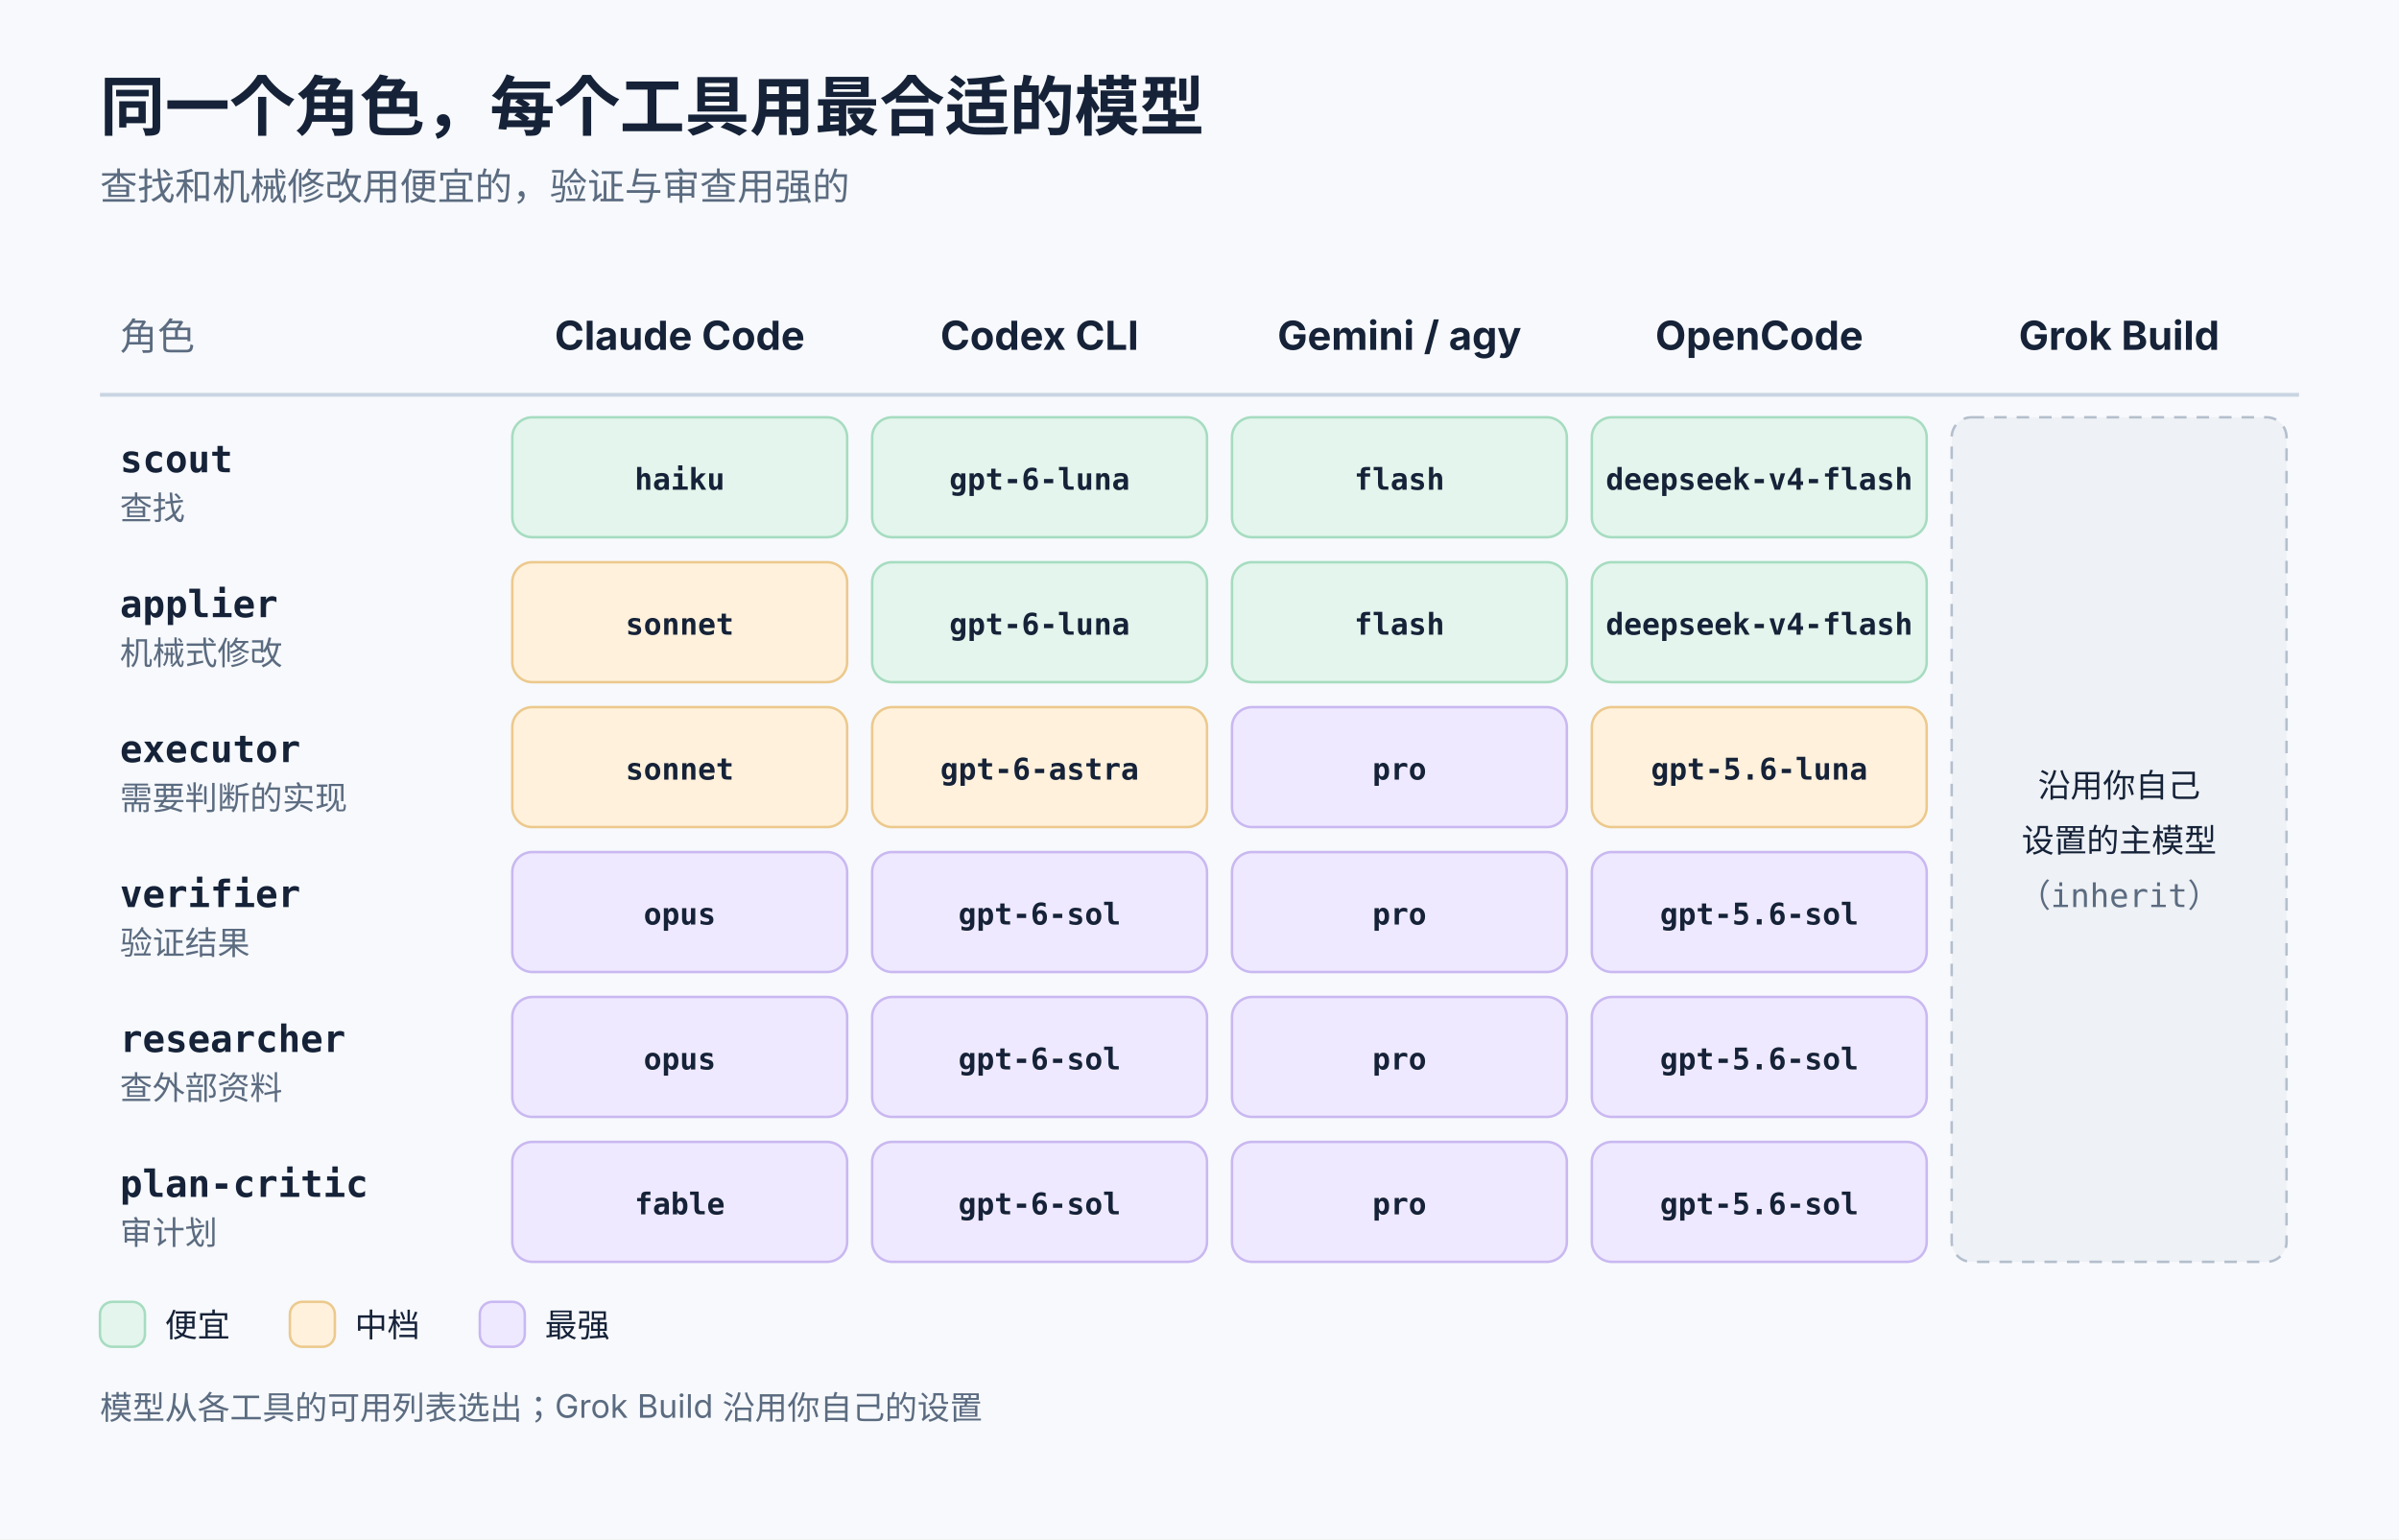
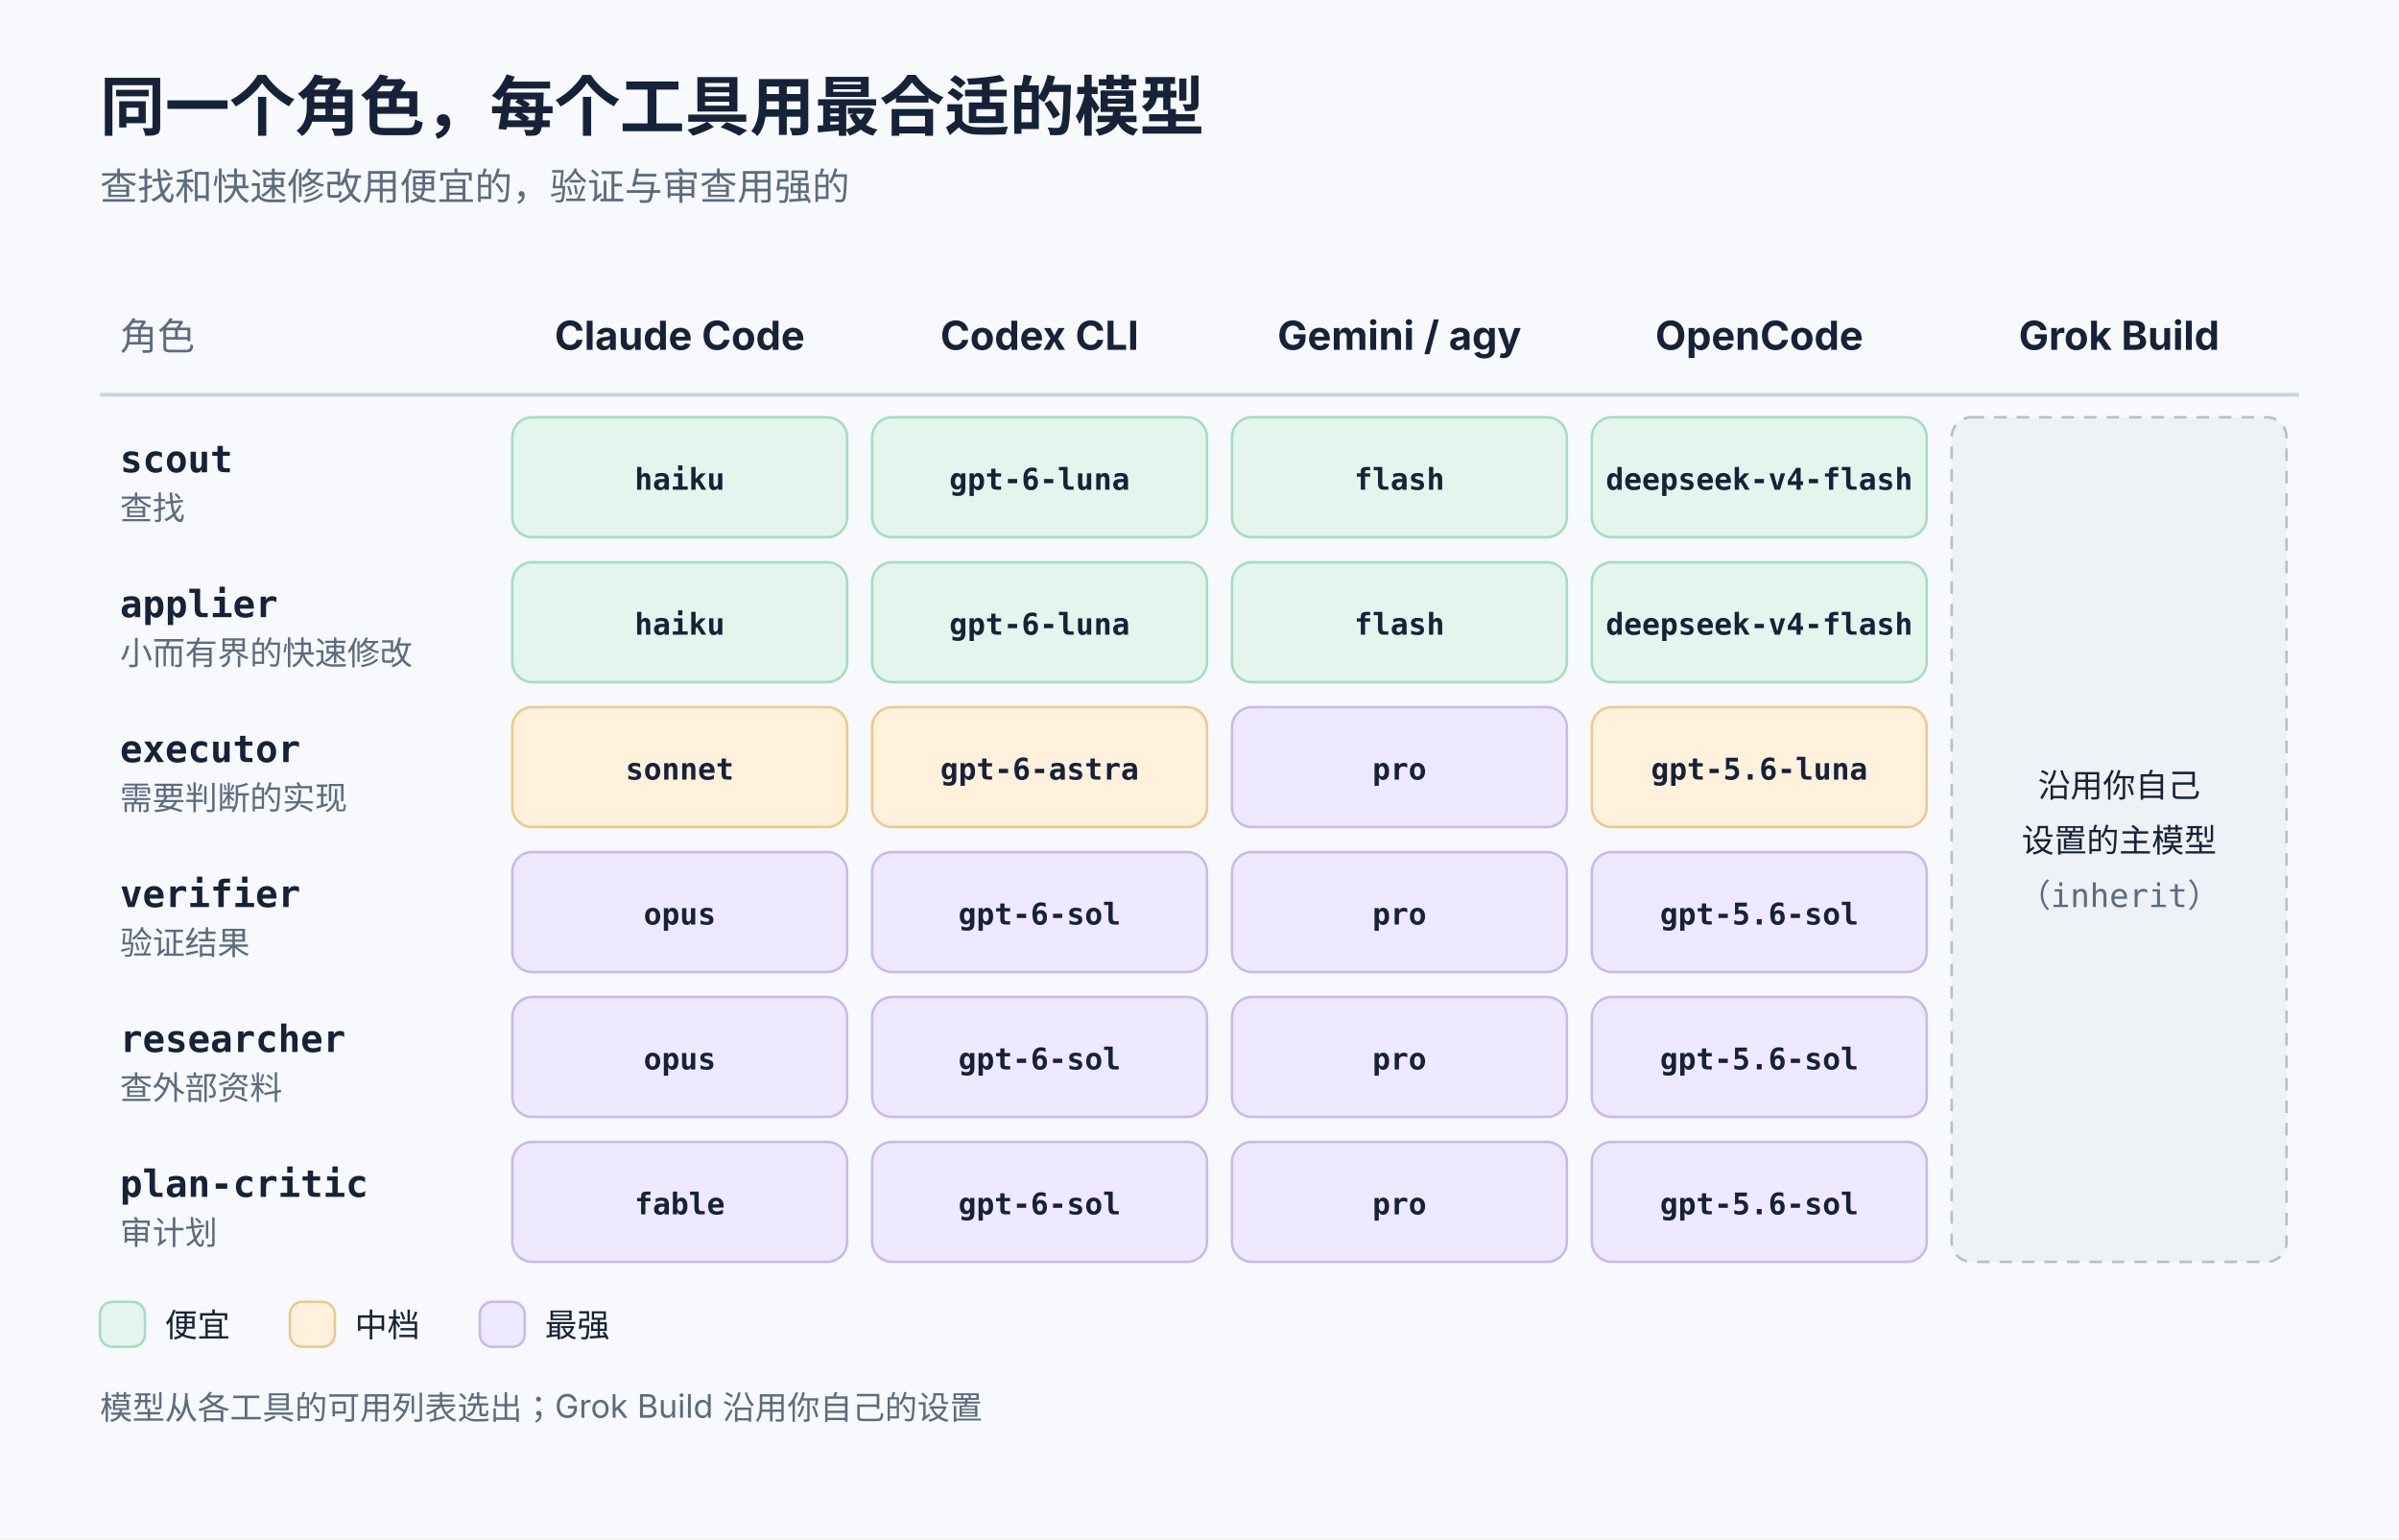
<svg xmlns="http://www.w3.org/2000/svg" viewBox="0 0 960 616" width="960" height="616" role="img" aria-labelledby="ttl dsc" font-family="-apple-system, BlinkMacSystemFont, &quot;Noto Sans SC&quot;, &quot;PingFang SC&quot;, &quot;Microsoft YaHei&quot;, system-ui, sans-serif">
  <style>
.bg{fill:#f7f9fc}.fg{fill:#152238}.muted{fill:#5b6b80}.ln{stroke:#c9d4e2;fill:none;stroke-width:1.5}
.card{fill:#fff;stroke:#c9d4e2;stroke-width:1.2}
.sb{fill:#eaf0ff;stroke:#a9bff5}.sg{fill:#e3f5ec;stroke:#a6dcc0}.sa{fill:#fff1dc;stroke:#ecc98d}.sp{fill:#efe9ff;stroke:#c9b8f1}.sr{fill:#fde8e8;stroke:#eeb0b0}.sx{fill:#eef1f5;stroke:#b4bfcd;stroke-dasharray:5 4}
.ar{stroke:#5b6b80;stroke-width:1.8;fill:none}.arh{fill:#5b6b80}
.t{font-weight:700;font-size:26px}.st{font-size:15px}.h{font-weight:700;font-size:16px}.b{font-size:15px}.sm{font-size:13px}.xs{font-size:12px}
.mono{font-family:ui-monospace,SFMono-Regular,Menlo,Consolas,monospace}
.bold{font-weight:700}
@media (prefers-color-scheme: dark){
.bg{fill:#101827}.fg{fill:#f3f6fb}.muted{fill:#a9b6c8}.ln{stroke:#3a4a60}
.card{fill:#172235;stroke:#3a4a60}
.sb{fill:#1b2d59;stroke:#4f74c4}.sg{fill:#173d2e;stroke:#3f9470}.sa{fill:#473219;stroke:#a07a43}.sp{fill:#2d2247;stroke:#7059a8}.sr{fill:#4a2323;stroke:#a35a5a}.sx{fill:#1d2838;stroke:#5d6d82}
.ar{stroke:#a9b6c8}.arh{fill:#a9b6c8}}
</style>
  <rect width="960" height="616" class="bg" />
  <text x="40" y="52" class="t fg" text-anchor="start">同一个角色，每个工具用最合适的模型</text>
-   <text x="40" y="80" class="st muted" text-anchor="start">查找和机械修改用便宜的，验证与审查用强的</text>
+   <text x="40" y="80" class="st muted" text-anchor="start">查找和快速修改用便宜的，验证与审查用强的</text>
  <text x="48" y="140.0" class="b muted" text-anchor="start">角色</text>
  <text x="272.0" y="140.0" class="h fg" text-anchor="middle">Claude Code</text>
  <text x="416.0" y="140.0" class="h fg" text-anchor="middle">Codex CLI</text>
  <text x="560.0" y="140.0" class="h fg" text-anchor="middle">Gemini / agy</text>
  <text x="704.0" y="140.0" class="h fg" text-anchor="middle">OpenCode</text>
  <text x="848.0" y="140.0" class="h fg" text-anchor="middle">Grok Build</text>
  <path d="M40 158 H920" class="ln" />
  <text x="48" y="189" class="b mono bold fg" text-anchor="start">scout</text>
  <text x="48" y="208" class="sm muted" text-anchor="start">查找</text>
  <rect x="205" y="167" width="134" height="48" rx="8" class="sg" />
  <text x="272.0" y="196.0" class="xs mono bold fg" text-anchor="middle">haiku</text>
  <rect x="349" y="167" width="134" height="48" rx="8" class="sg" />
  <text x="416.0" y="196.0" class="xs mono bold fg" text-anchor="middle">gpt-6-luna</text>
  <rect x="493" y="167" width="134" height="48" rx="8" class="sg" />
  <text x="560.0" y="196.0" class="xs mono bold fg" text-anchor="middle">flash</text>
  <rect x="637" y="167" width="134" height="48" rx="8" class="sg" />
  <text x="704.0" y="196.0" class="xs mono bold fg" text-anchor="middle">deepseek-v4-flash</text>
  <text x="48" y="247" class="b mono bold fg" text-anchor="start">applier</text>
-   <text x="48" y="266" class="sm muted" text-anchor="start">机械式修改</text>
-   <rect x="205" y="225" width="134" height="48" rx="8" class="sa" />
-   <text x="272.0" y="254.0" class="xs mono bold fg" text-anchor="middle">sonnet</text>
+   <text x="48" y="266" class="sm muted" text-anchor="start">小而有界的快速修改</text>
+   <rect x="205" y="225" width="134" height="48" rx="8" class="sg" />
+   <text x="272.0" y="254.0" class="xs mono bold fg" text-anchor="middle">haiku</text>
  <rect x="349" y="225" width="134" height="48" rx="8" class="sg" />
  <text x="416.0" y="254.0" class="xs mono bold fg" text-anchor="middle">gpt-6-luna</text>
  <rect x="493" y="225" width="134" height="48" rx="8" class="sg" />
  <text x="560.0" y="254.0" class="xs mono bold fg" text-anchor="middle">flash</text>
  <rect x="637" y="225" width="134" height="48" rx="8" class="sg" />
  <text x="704.0" y="254.0" class="xs mono bold fg" text-anchor="middle">deepseek-v4-flash</text>
  <text x="48" y="305" class="b mono bold fg" text-anchor="start">executor</text>
  <text x="48" y="324" class="sm muted" text-anchor="start">需要判断的实现</text>
  <rect x="205" y="283" width="134" height="48" rx="8" class="sa" />
  <text x="272.0" y="312.0" class="xs mono bold fg" text-anchor="middle">sonnet</text>
  <rect x="349" y="283" width="134" height="48" rx="8" class="sa" />
  <text x="416.0" y="312.0" class="xs mono bold fg" text-anchor="middle">gpt-6-astra</text>
  <rect x="493" y="283" width="134" height="48" rx="8" class="sp" />
  <text x="560.0" y="312.0" class="xs mono bold fg" text-anchor="middle">pro</text>
  <rect x="637" y="283" width="134" height="48" rx="8" class="sa" />
  <text x="704.0" y="312.0" class="xs mono bold fg" text-anchor="middle">gpt-5.6-luna</text>
  <text x="48" y="363" class="b mono bold fg" text-anchor="start">verifier</text>
  <text x="48" y="382" class="sm muted" text-anchor="start">验证结果</text>
  <rect x="205" y="341" width="134" height="48" rx="8" class="sp" />
  <text x="272.0" y="370.0" class="xs mono bold fg" text-anchor="middle">opus</text>
  <rect x="349" y="341" width="134" height="48" rx="8" class="sp" />
  <text x="416.0" y="370.0" class="xs mono bold fg" text-anchor="middle">gpt-6-sol</text>
  <rect x="493" y="341" width="134" height="48" rx="8" class="sp" />
  <text x="560.0" y="370.0" class="xs mono bold fg" text-anchor="middle">pro</text>
  <rect x="637" y="341" width="134" height="48" rx="8" class="sp" />
  <text x="704.0" y="370.0" class="xs mono bold fg" text-anchor="middle">gpt-5.6-sol</text>
  <text x="48" y="421" class="b mono bold fg" text-anchor="start">researcher</text>
  <text x="48" y="440" class="sm muted" text-anchor="start">查外部资料</text>
  <rect x="205" y="399" width="134" height="48" rx="8" class="sp" />
  <text x="272.0" y="428.0" class="xs mono bold fg" text-anchor="middle">opus</text>
  <rect x="349" y="399" width="134" height="48" rx="8" class="sp" />
  <text x="416.0" y="428.0" class="xs mono bold fg" text-anchor="middle">gpt-6-sol</text>
  <rect x="493" y="399" width="134" height="48" rx="8" class="sp" />
  <text x="560.0" y="428.0" class="xs mono bold fg" text-anchor="middle">pro</text>
  <rect x="637" y="399" width="134" height="48" rx="8" class="sp" />
  <text x="704.0" y="428.0" class="xs mono bold fg" text-anchor="middle">gpt-5.6-sol</text>
  <text x="48" y="479" class="b mono bold fg" text-anchor="start">plan-critic</text>
  <text x="48" y="498" class="sm muted" text-anchor="start">审计划</text>
  <rect x="205" y="457" width="134" height="48" rx="8" class="sp" />
  <text x="272.0" y="486.0" class="xs mono bold fg" text-anchor="middle">fable</text>
  <rect x="349" y="457" width="134" height="48" rx="8" class="sp" />
  <text x="416.0" y="486.0" class="xs mono bold fg" text-anchor="middle">gpt-6-sol</text>
  <rect x="493" y="457" width="134" height="48" rx="8" class="sp" />
  <text x="560.0" y="486.0" class="xs mono bold fg" text-anchor="middle">pro</text>
  <rect x="637" y="457" width="134" height="48" rx="8" class="sp" />
  <text x="704.0" y="486.0" class="xs mono bold fg" text-anchor="middle">gpt-5.6-sol</text>
  <rect x="781" y="167" width="134" height="338" rx="8" class="sx" />
  <text x="848.0" y="319.0" class="sm fg" text-anchor="middle">沿用你自己</text>
  <text x="848.0" y="341.0" class="sm fg" text-anchor="middle">设置的主模型</text>
  <text x="848.0" y="363.0" class="sm mono muted" text-anchor="middle">（inherit）</text>
  <rect x="40" y="521" width="18" height="18" rx="5" class="sg" />
  <text x="66" y="535" class="sm fg" text-anchor="start">便宜</text>
  <rect x="116.0" y="521" width="18" height="18" rx="5" class="sa" />
  <text x="142.0" y="535" class="sm fg" text-anchor="start">中档</text>
  <rect x="192.0" y="521" width="18" height="18" rx="5" class="sp" />
  <text x="218.0" y="535" class="sm fg" text-anchor="start">最强</text>
  <text x="40" y="568" class="sm muted" text-anchor="start">模型从各工具的可用列表选出；Grok Build 沿用你自己的设置</text>
</svg>
